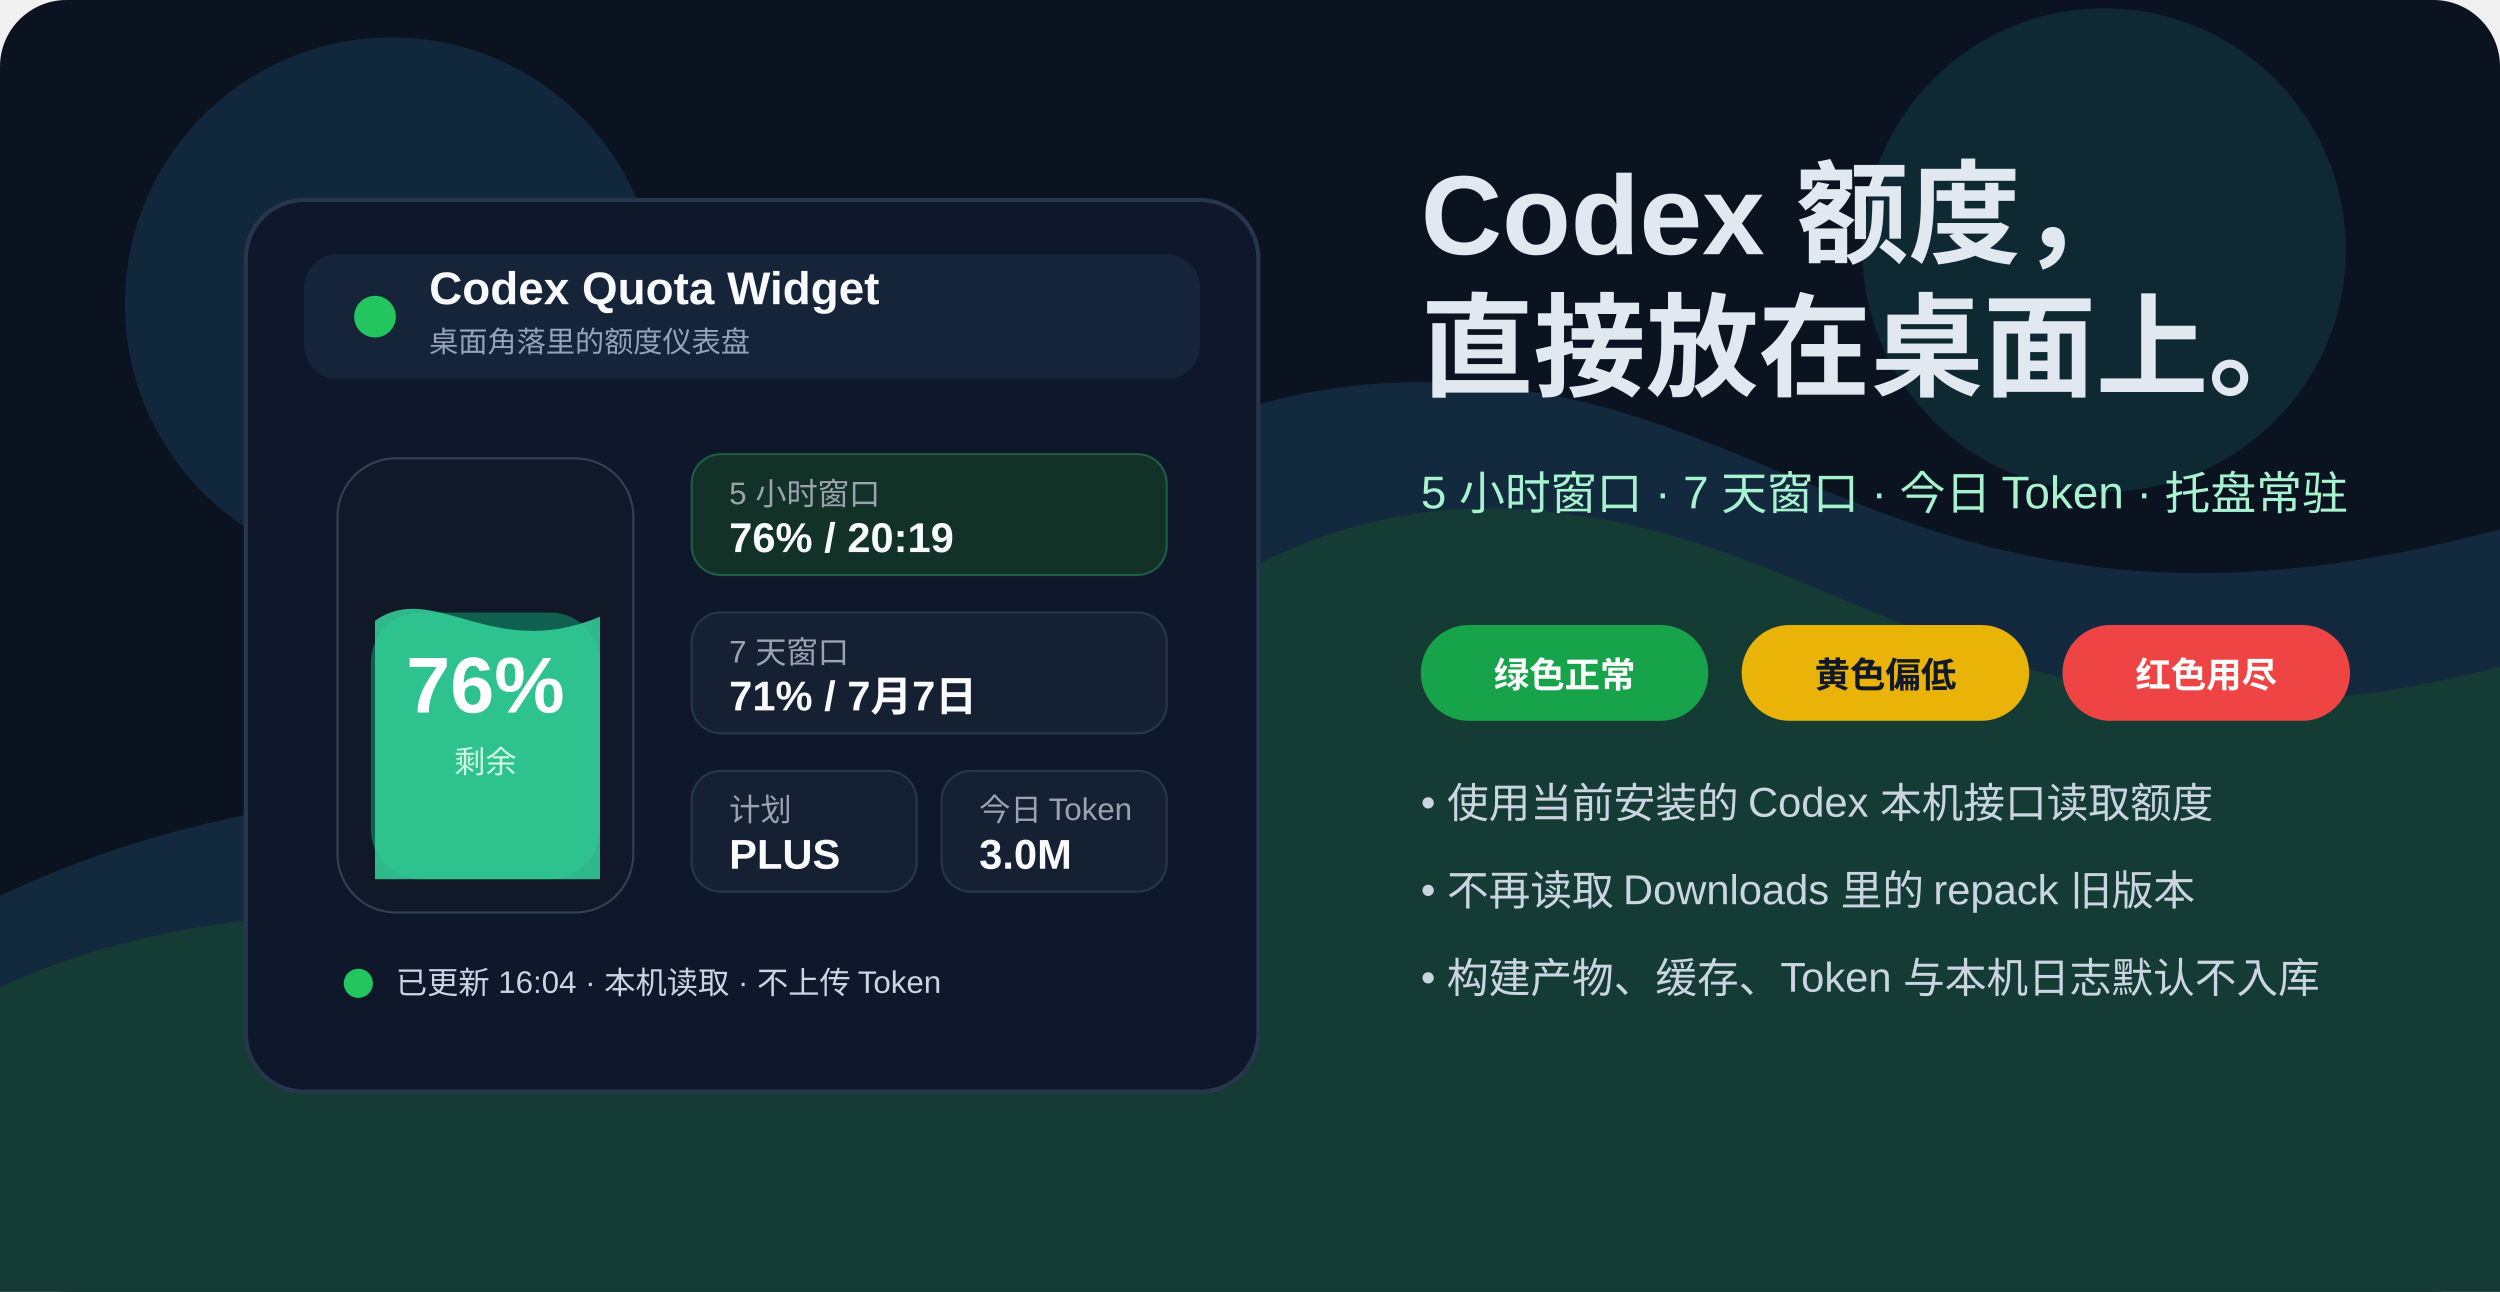
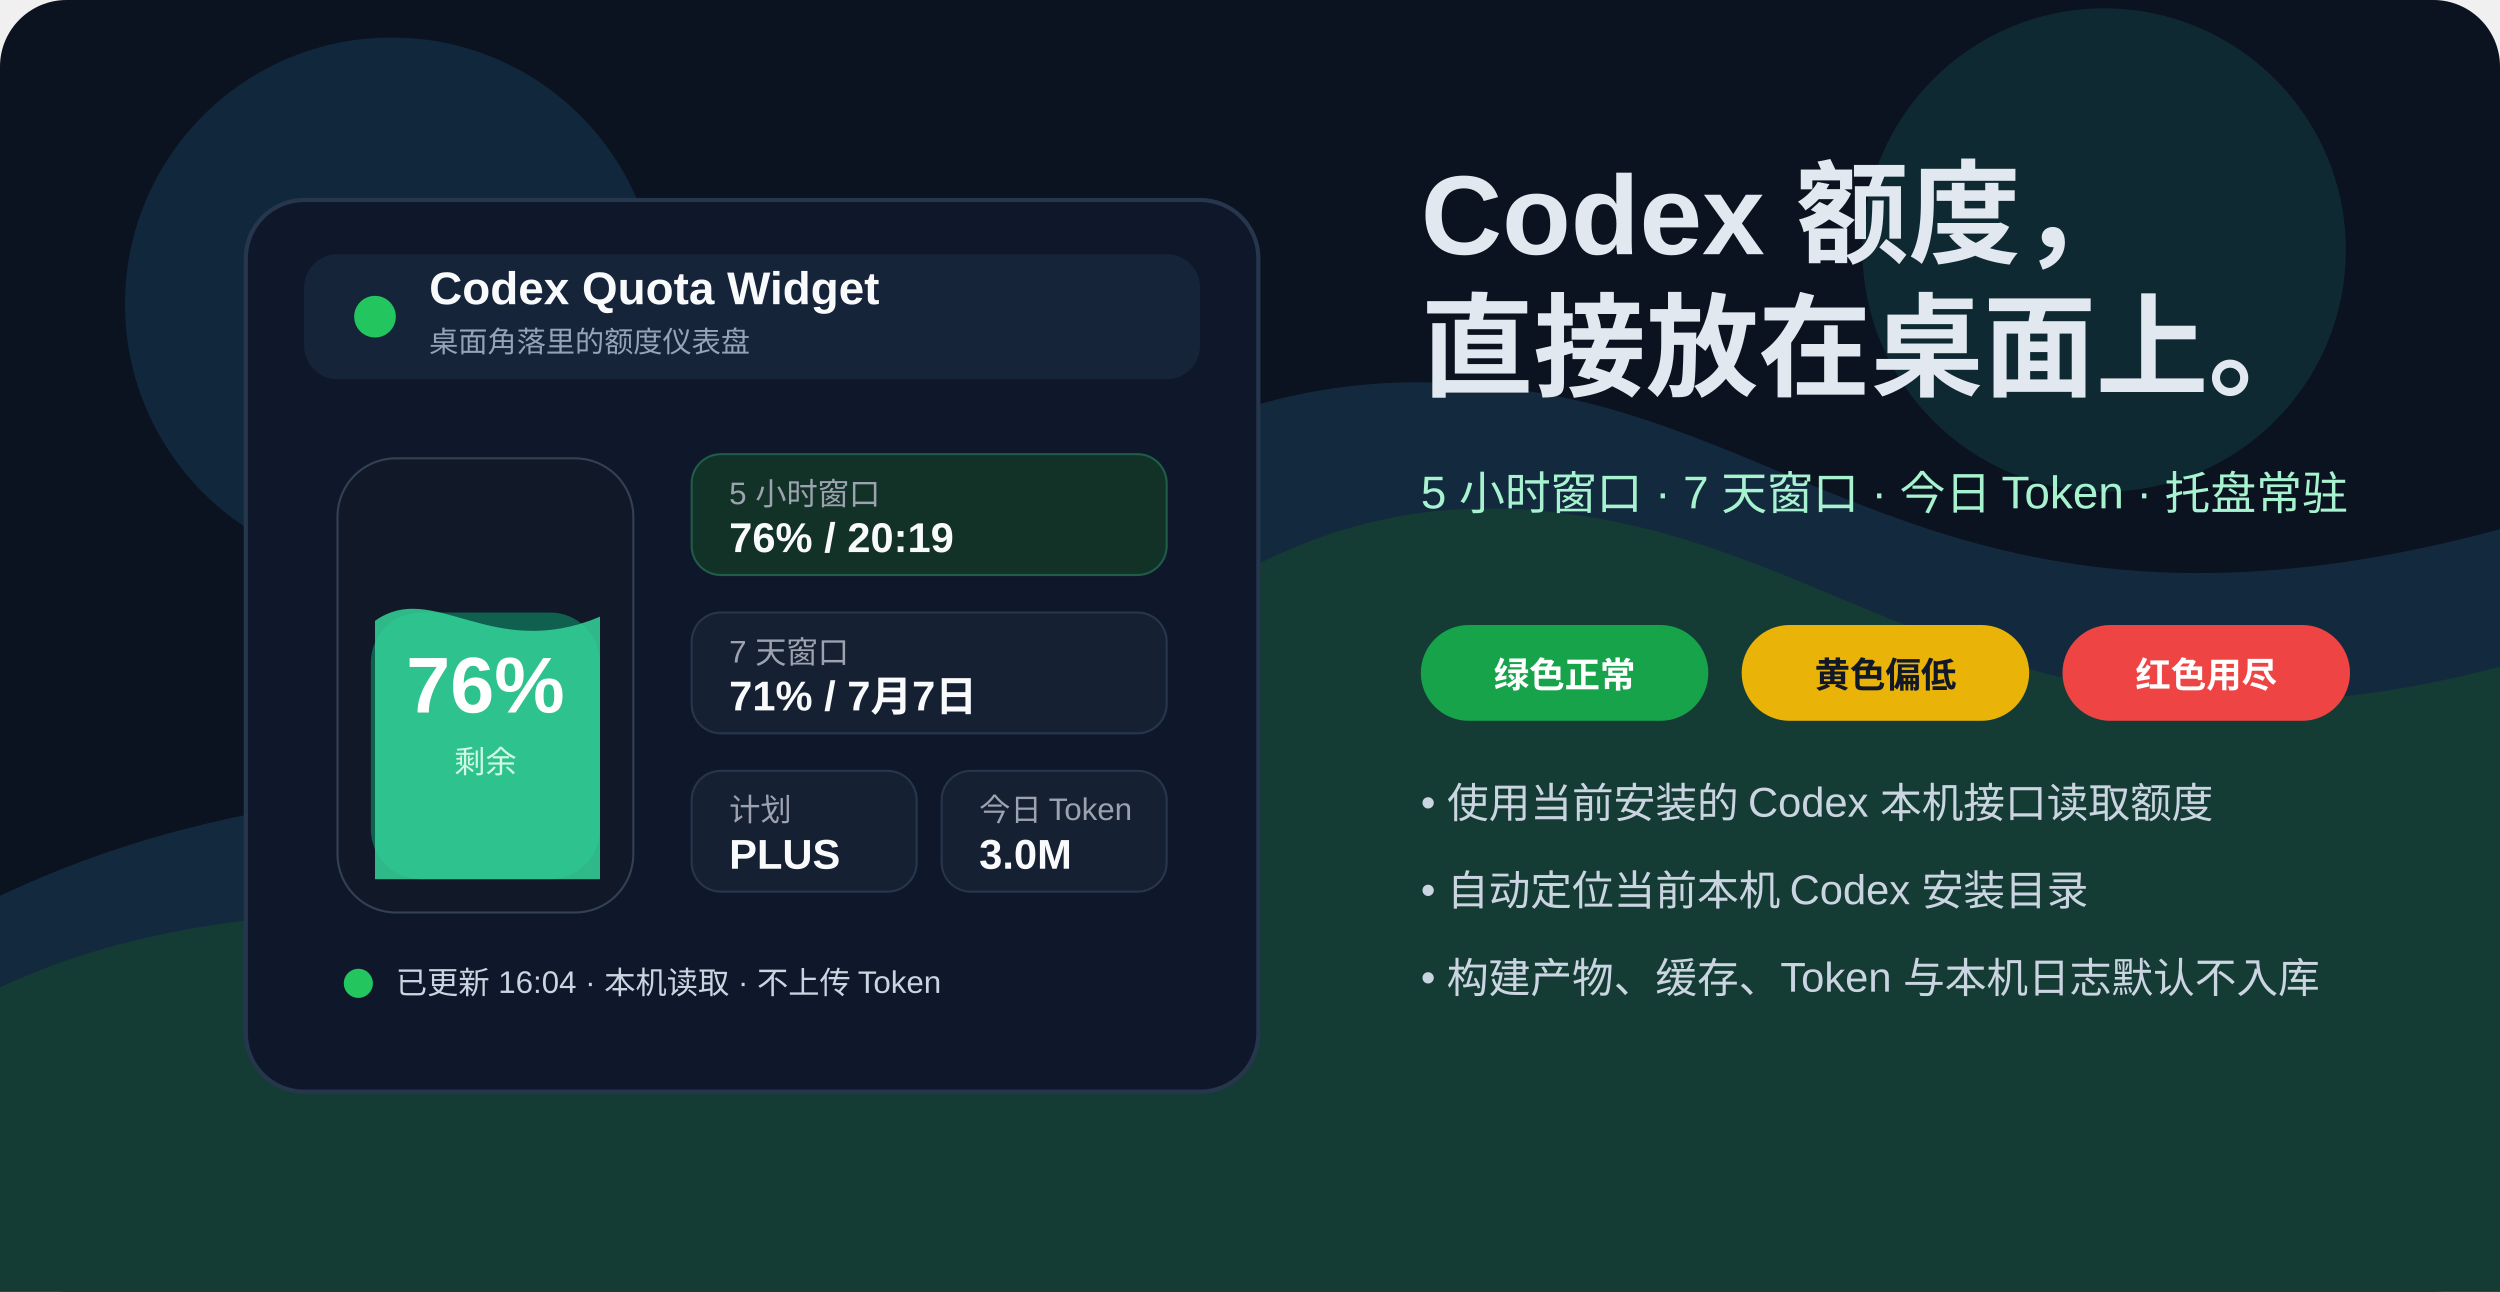
<svg xmlns="http://www.w3.org/2000/svg" width="1200" height="620" viewBox="0 0 1200 620" fill="none">
  <rect width="1200" height="620" rx="32" fill="#0B1220" />
  <path d="M0 430C140 364 238 394 358 333C492 265 565 158 741 189C873 212 956 320 1200 254V620H0V430Z" fill="#132A3E" />
  <path d="M0 474C134 411 274 460 406 392C554 316 612 219 773 250C902 275 989 376 1200 320V620H0V474Z" fill="#153B35" />
  <circle cx="1010" cy="120" r="116" fill="#2DD4BF" opacity="0.12" />
  <circle cx="188" cy="146" r="128" fill="#38BDF8" opacity="0.13" />
  <g transform="translate(118 96)">
    <rect x="0" y="0" width="486" height="428" rx="28" fill="#0F172A" stroke="#26364D" stroke-width="2" />
    <rect x="28" y="26" width="430" height="60" rx="16" fill="#16243A" />
    <circle cx="62" cy="56" r="10" fill="#22C55E" />
    <text x="88" y="50" fill="#F8FAFC" font-family="Segoe UI, Arial, sans-serif" font-size="22" font-weight="700">Codex Quota Widget</text>
    <text x="88" y="73" fill="#94A3B8" font-family="Segoe UI, Arial, sans-serif" font-size="14">桌面角落里的额度仪表盘</text>
    <g transform="translate(44 124)">
      <rect width="142" height="218" rx="28" fill="#111827" stroke="#334155" />
      <rect x="16" y="74" width="110" height="128" rx="24" fill="#10B981" opacity="0.45" />
      <path d="M18 78C46 58 74 98 126 76V202H18V78Z" fill="#34D399" opacity="0.85" />
      <text x="71" y="122" text-anchor="middle" fill="#FFFFFF" font-family="Segoe UI, Arial, sans-serif" font-size="38" font-weight="800">76%</text>
      <text x="71" y="151" text-anchor="middle" fill="#D1FAE5" font-family="Segoe UI, Arial, sans-serif" font-size="15">剩余</text>
    </g>
    <g transform="translate(214 122)" font-family="Segoe UI, Arial, sans-serif">
      <rect width="228" height="58" rx="14" fill="#123127" stroke="#1F5D48" />
      <text x="18" y="24" fill="#9CA3AF" font-size="15">5 小时窗口</text>
      <text x="18" y="47" fill="#F9FAFB" font-size="20" font-weight="700">76% / 20:19</text>
      <rect y="76" width="228" height="58" rx="14" fill="#162033" stroke="#26364D" />
      <text x="18" y="100" fill="#9CA3AF" font-size="15">7 天窗口</text>
      <text x="18" y="123" fill="#F9FAFB" font-size="20" font-weight="700">71% / 7月7日</text>
      <rect y="152" width="108" height="58" rx="14" fill="#162033" stroke="#26364D" />
      <text x="18" y="176" fill="#9CA3AF" font-size="15">计划</text>
      <text x="18" y="199" fill="#F9FAFB" font-size="20" font-weight="700">PLUS</text>
      <rect x="120" y="152" width="108" height="58" rx="14" fill="#162033" stroke="#26364D" />
      <text x="138" y="176" fill="#9CA3AF" font-size="15">今日 Token</text>
      <text x="138" y="199" fill="#F9FAFB" font-size="20" font-weight="700">3.0M</text>
    </g>
    <g transform="translate(44 366)">
      <circle cx="10" cy="10" r="7" fill="#22C55E" />
      <text x="28" y="15" fill="#CBD5E1" font-family="Segoe UI, Arial, sans-serif" font-size="15">已更新 16:04 · 本机读取 · 不上传 Token</text>
    </g>
  </g>
  <g transform="translate(682 122)" font-family="Segoe UI, Arial, sans-serif">
    <text x="0" y="0" fill="#E2E8F0" font-size="54" font-weight="800">Codex 额度，</text>
    <text x="0" y="64" fill="#E2E8F0" font-size="54" font-weight="800">直接放在桌面上。</text>
    <text x="0" y="122" fill="#A7F3D0" font-size="22">5 小时窗口 · 7 天窗口 · 今日 Token · 托盘常驻</text>
    <g transform="translate(0 178)">
      <rect width="138" height="46" rx="23" fill="#16A34A" />
      <text x="69" y="30" text-anchor="middle" fill="#FFFFFF" font-size="17" font-weight="700">绿色正常</text>
      <rect x="154" width="138" height="46" rx="23" fill="#EAB308" />
      <text x="223" y="30" text-anchor="middle" fill="#111827" font-size="17" font-weight="700">黄色偏低</text>
      <rect x="308" width="138" height="46" rx="23" fill="#EF4444" />
      <text x="377" y="30" text-anchor="middle" fill="#FFFFFF" font-size="17" font-weight="700">红色用尽</text>
    </g>
    <g transform="translate(0 270)" fill="#CBD5E1" font-size="20">
      <text x="0" y="0">• 使用当前安装的 Codex 本机接口读取额度</text>
-       <text x="0" y="42">• 不再读取 Downloads 里的 repack 旧版本</text>
+       <text x="0" y="42">• 自动定位当前本机 Codex 安装目录</text>
      <text x="0" y="84">• 构建产物、缓存、Token 与本机日志默认不入库</text>
    </g>
  </g>
</svg>
